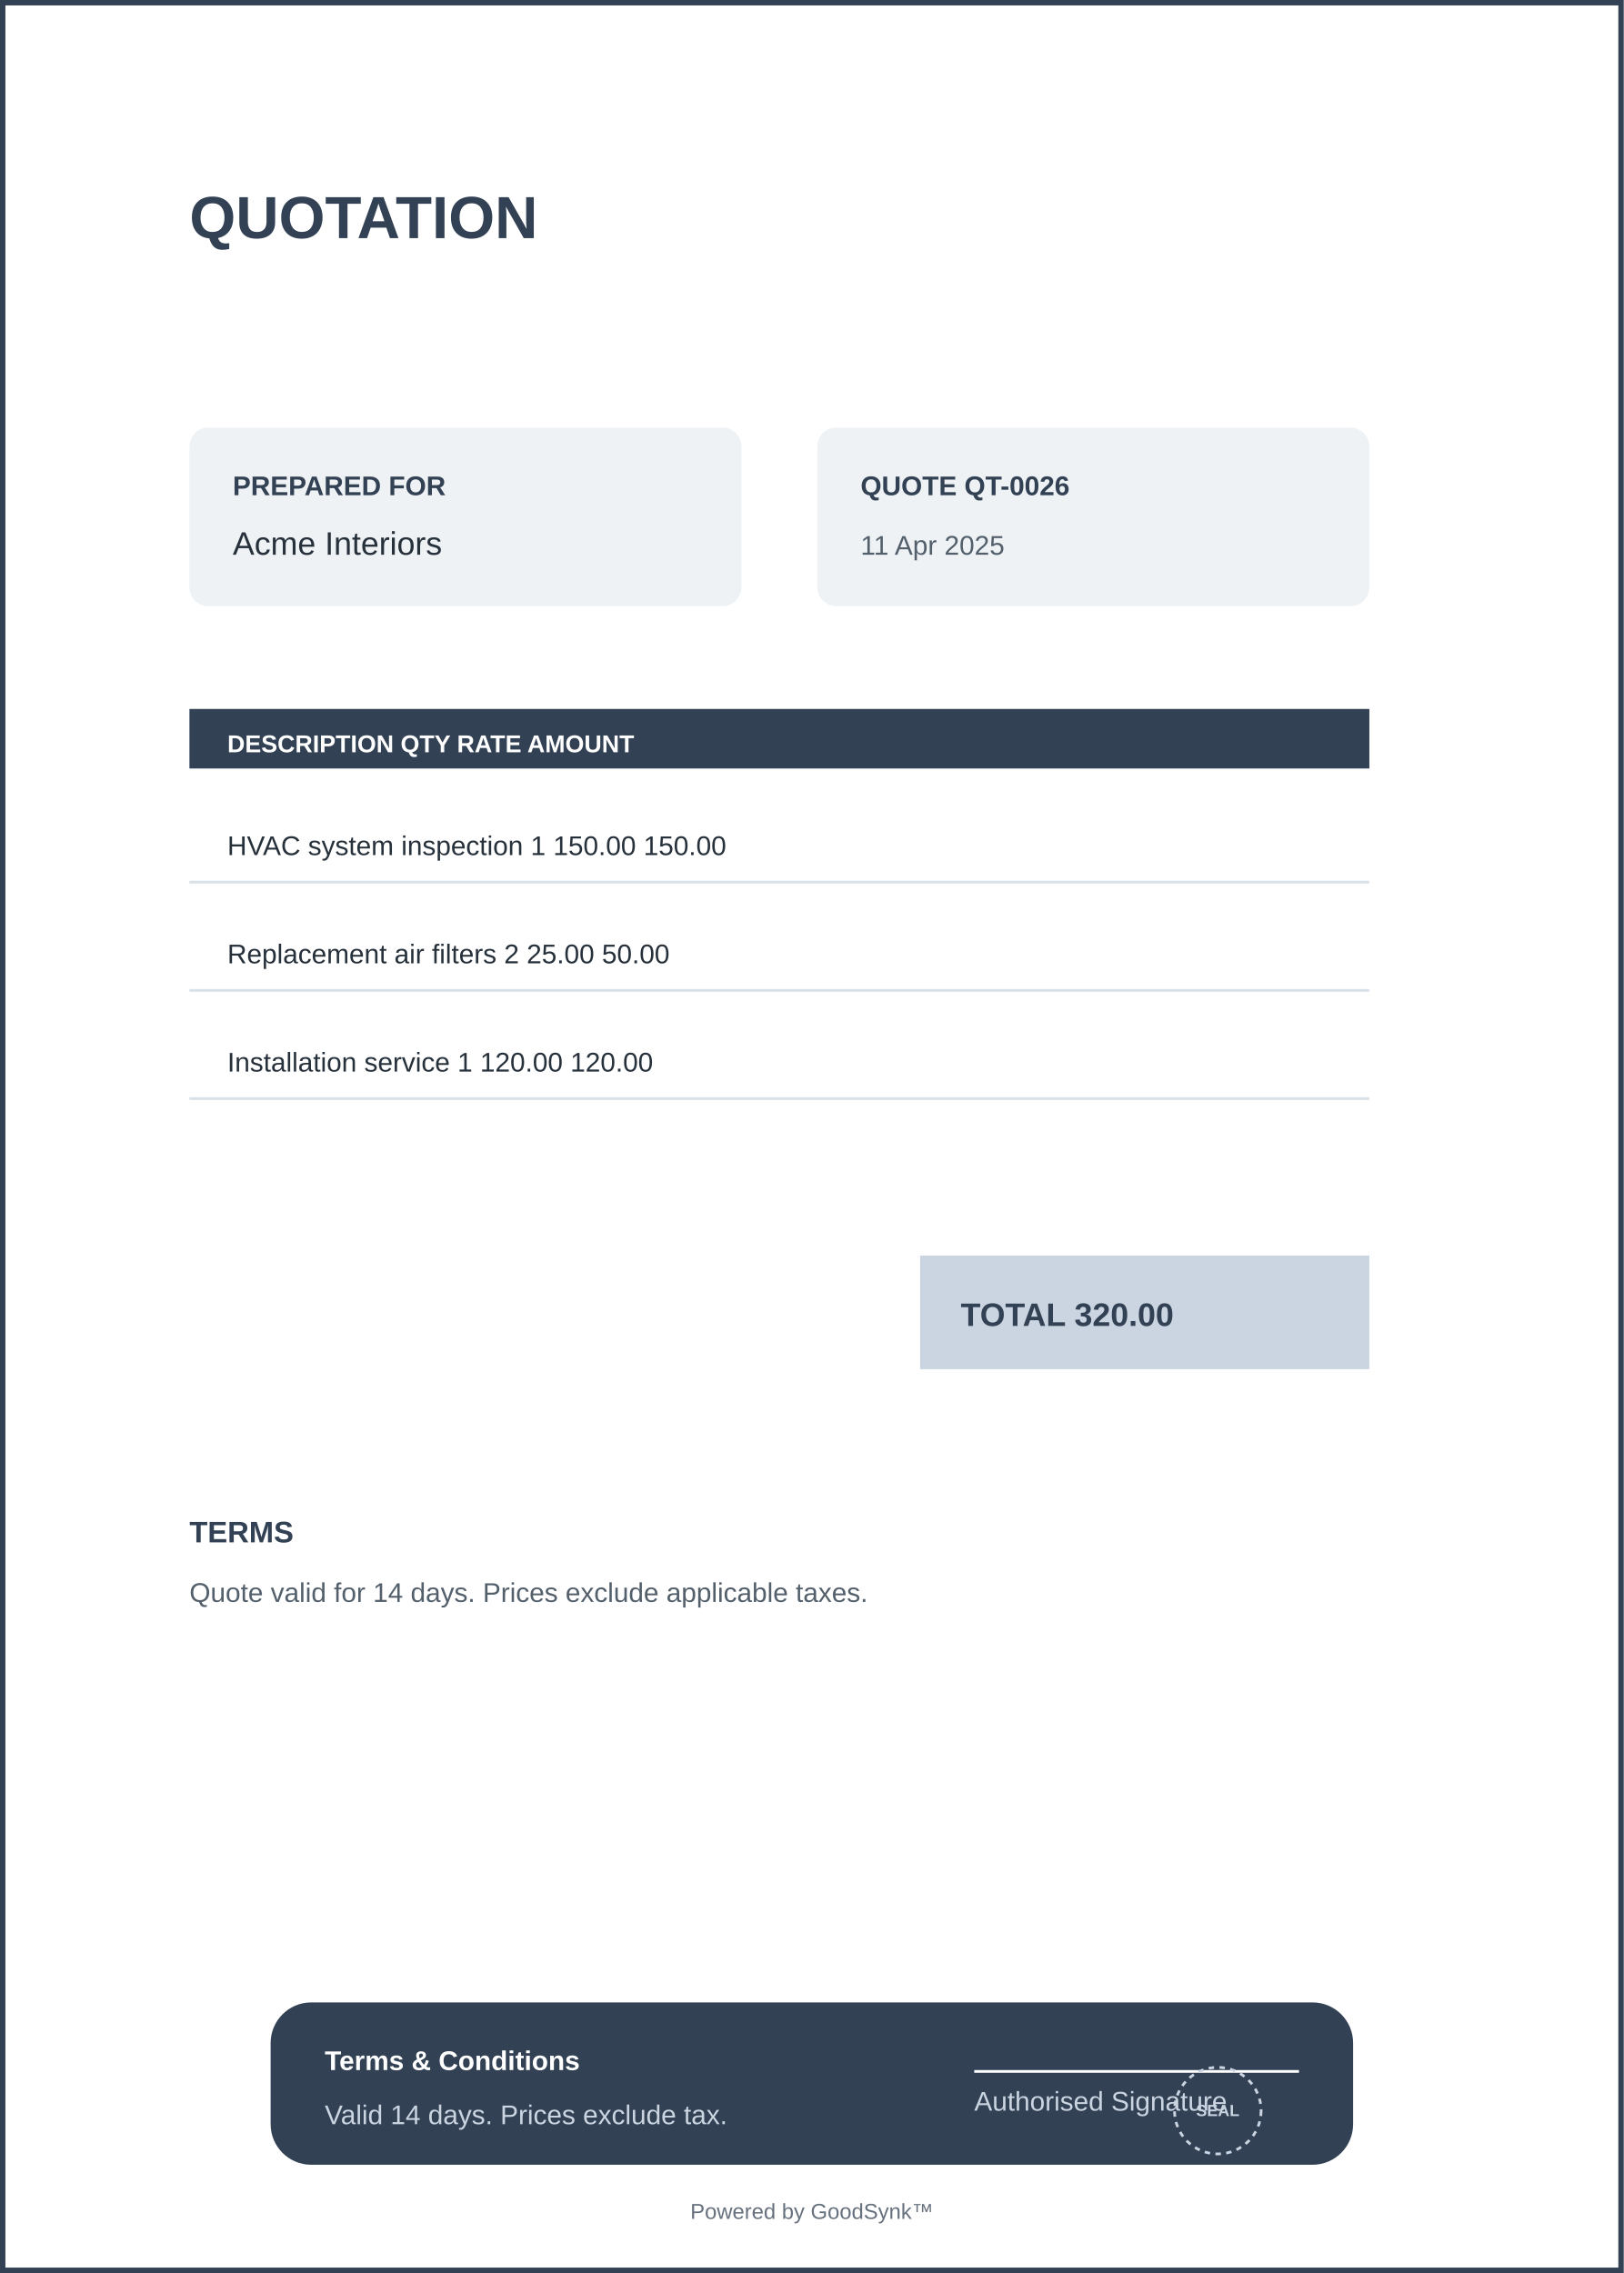
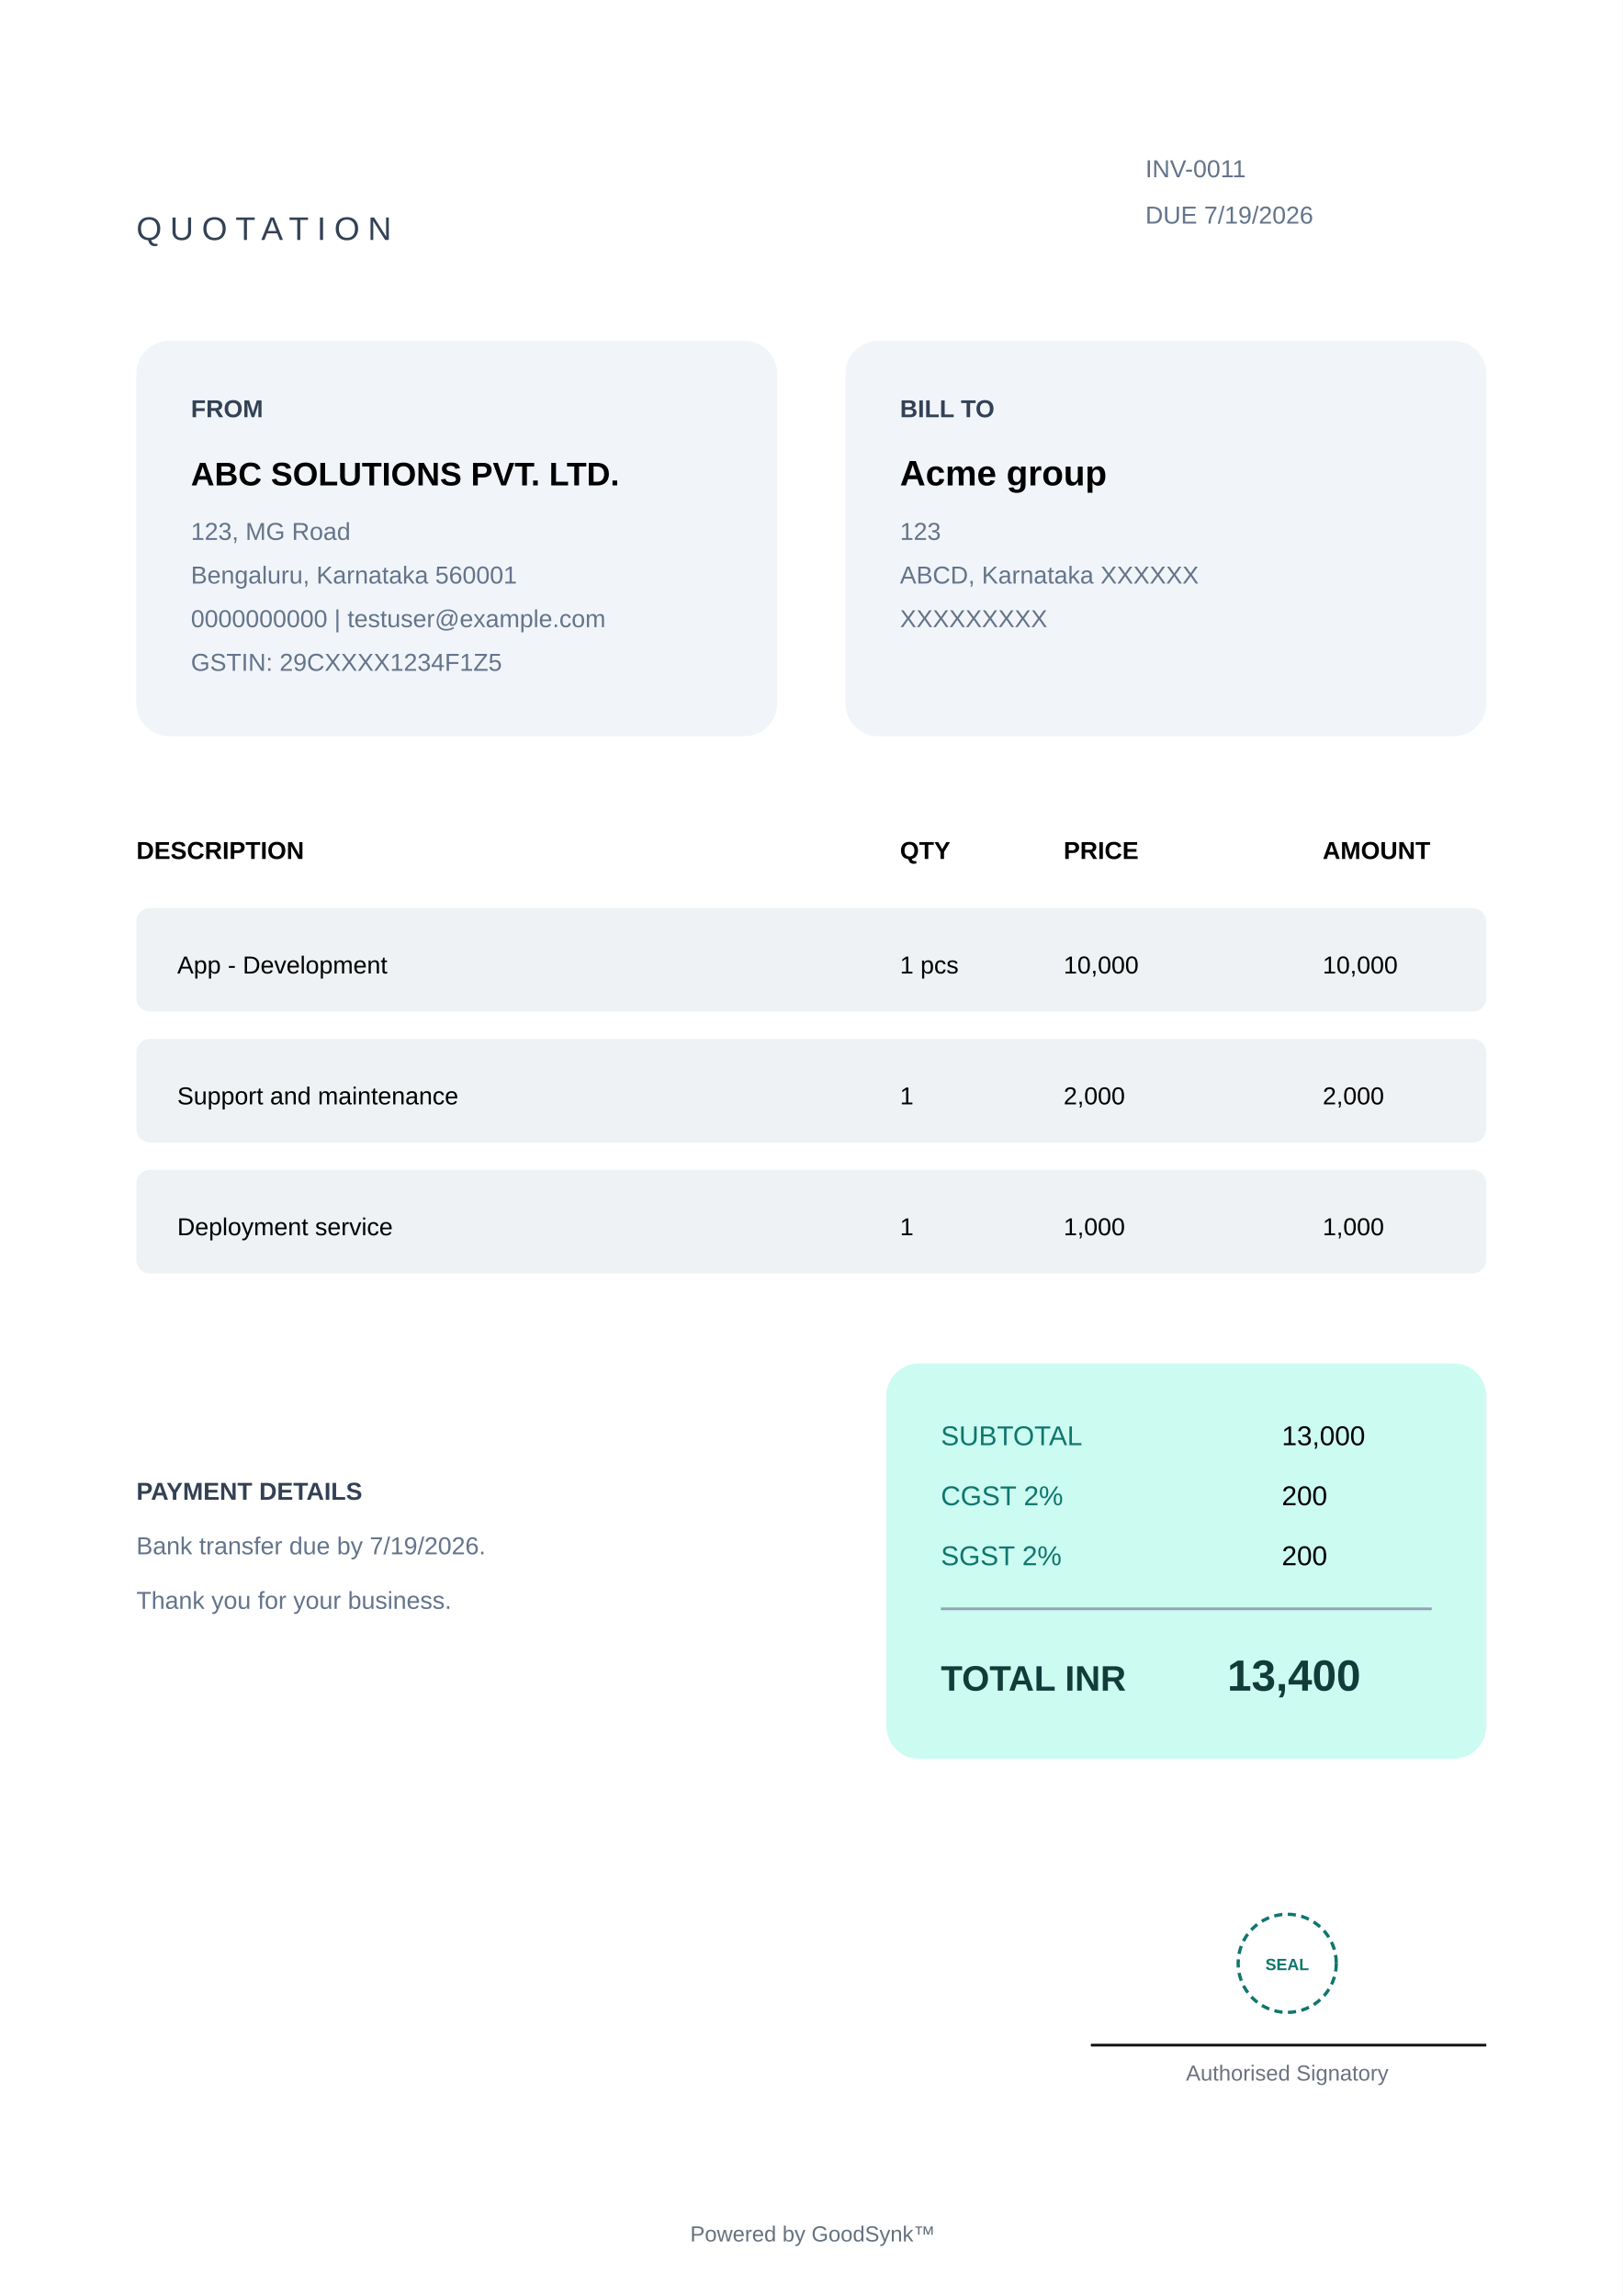
- <svg xmlns="http://www.w3.org/2000/svg" viewBox="0 0 600 840">
-   <rect width="600" height="840" fill="#fff" />
-   <rect x="1" y="1" width="598" height="838" fill="#fff" stroke="#334155" stroke-width="2" />
-   <text x="70" y="88" fill="#334155" font-family="Arial" font-size="22" font-weight="700">QUOTATION</text>
-   <rect x="70" y="158" width="204" height="66" rx="7" fill="#eef2f5" />
-   <rect x="302" y="158" width="204" height="66" rx="7" fill="#eef2f5" />
-   <text x="86" y="183" fill="#334155" font-family="Arial" font-size="10" font-weight="700">PREPARED FOR</text>
-   <text x="86" y="205" fill="#27313b" font-family="Arial" font-size="12">Acme Interiors</text>
-   <text x="318" y="183" fill="#334155" font-family="Arial" font-size="10" font-weight="700">QUOTE QT-0026</text>
-   <text x="318" y="205" fill="#53606c" font-family="Arial" font-size="10">11 Apr 2025</text>
-   <rect x="70" y="262" width="436" height="22" fill="#334155" />
-   <text x="84" y="278" fill="#fff" font-family="Arial" font-size="9" font-weight="700">DESCRIPTION                  QTY       RATE        AMOUNT</text>
-   <path d="M70 326h436M70 366h436M70 406h436" stroke="#d9e1e8" />
-   <text x="84" y="316" fill="#27313b" font-family="Arial" font-size="10">HVAC system inspection       1       150.00       150.00</text>
-   <text x="84" y="356" fill="#27313b" font-family="Arial" font-size="10">Replacement air filters      2        25.00        50.00</text>
-   <text x="84" y="396" fill="#27313b" font-family="Arial" font-size="10">Installation service         1       120.00       120.00</text>
-   <rect x="340" y="464" width="166" height="42" fill="#cbd5e1" />
-   <text x="355" y="490" fill="#334155" font-family="Arial" font-size="12" font-weight="700">TOTAL  320.00</text>
-   <text x="70" y="570" fill="#334155" font-family="Arial" font-size="11" font-weight="700">TERMS</text>
-   <text x="70" y="592" fill="#53606c" font-family="Arial" font-size="10">Quote valid for 14 days. Prices exclude applicable taxes.</text>
-   <text x="70" y="740" fill="#53606c" font-family="Arial" font-size="10">Goodsynk Invoices</text>
-   <g id="custom-footer">
-     <rect x="24" y="670" width="552" height="146" fill="#fff" />
-     <rect x="100" y="740" width="400" height="60" rx="15" fill="#334155" />
-     <text x="120" y="765" fill="#fff" font-family="Arial" font-size="10" font-weight="700">Terms &amp; Conditions</text>
-     <text x="120" y="785" fill="#cbd5e1" font-family="Arial" font-size="10">Valid 14 days. Prices exclude tax.</text>
-     <rect x="360" y="765" width="120" height="1" fill="#fff" />
-     <text x="360" y="780" fill="#cbd5e1" font-family="Arial" font-size="10">Authorised Signature</text>
-     <circle cx="450" cy="780" r="16" fill="none" stroke="#cbd5e1" stroke-width="1" stroke-dasharray="2,2" />
-     <text x="450" y="782" text-anchor="middle" font-family="Arial" font-size="6" font-weight="700" fill="#cbd5e1">SEAL</text>
+ <svg xmlns="http://www.w3.org/2000/svg" width="595" height="842" viewBox="0 0 595 842">
+   <rect width="595" height="842" fill="#fff" />
+   <g transform="translate(50 28)" />
+   <text x="50" y="88" font-family="Arial" font-size="12" fill="#334155" letter-spacing="3">QUOTATION</text>
+   <text x="420" y="65" font-family="Arial" font-size="9" fill="#64748b">INV-0011</text>
+   <text x="420" y="82" font-family="Arial" font-size="9" fill="#64748b">DUE 7/19/2026</text>
+   <rect x="50" y="125" width="235" height="145" rx="12" fill="#f1f5f9" />
+   <rect x="310" y="125" width="235" height="145" rx="12" fill="#f1f5f9" />
+   <text x="70" y="153" font-family="Arial" font-size="9" font-weight="700" fill="#334155">FROM</text>
+   <text x="70" y="178" font-family="Arial" font-size="12" font-weight="700">ABC SOLUTIONS PVT. LTD.</text>
+   <text x="70" y="198" font-family="Arial" font-size="9" fill="#64748b">123, MG Road</text>
+   <text x="70" y="214" font-family="Arial" font-size="9" fill="#64748b">Bengaluru, Karnataka 560001</text>
+   <text x="70" y="230" font-family="Arial" font-size="9" fill="#64748b">0000000000 | testuser@example.com</text>
+   <text x="70" y="246" font-family="Arial" font-size="9" fill="#64748b">GSTIN: 29CXXXX1234F1Z5</text>
+   <text x="330" y="153" font-family="Arial" font-size="9" font-weight="700" fill="#334155">BILL TO</text>
+   <text x="330" y="178" font-family="Arial" font-size="13" font-weight="700">Acme group</text>
+   <text x="330" y="198" font-family="Arial" font-size="9" fill="#64748b">123</text>
+   <text x="330" y="214" font-family="Arial" font-size="9" fill="#64748b">ABCD, Karnataka XXXXXX</text>
+   <text x="330" y="230" font-family="Arial" font-size="9" fill="#64748b">XXXXXXXXX</text>
+   <text x="50" y="315" font-family="Arial" font-size="9" font-weight="700">DESCRIPTION</text>
+   <text x="330" y="315" font-family="Arial" font-size="9" font-weight="700">QTY</text>
+   <text x="390" y="315" font-family="Arial" font-size="9" font-weight="700">PRICE</text>
+   <text x="485" y="315" font-family="Arial" font-size="9" font-weight="700">AMOUNT</text>
+   <g fill="#eef2f4">
+     <rect x="50" y="333" width="495" height="38" rx="5" />
+     <rect x="50" y="381" width="495" height="38" rx="5" />
+     <rect x="50" y="429" width="495" height="38" rx="5" />
  </g>
-   <text x="300" y="820" text-anchor="middle" font-family="Arial" font-size="8" fill="#66717d">Powered by GoodSynk™</text>
+   <text x="65" y="357" font-family="Arial" font-size="9">App - Development</text>
+   <text x="330" y="357" font-family="Arial" font-size="9">1 pcs</text>
+   <text x="390" y="357" font-family="Arial" font-size="9">10,000</text>
+   <text x="485" y="357" font-family="Arial" font-size="9">10,000</text>
+   <text x="65" y="405" font-family="Arial" font-size="9">Support and maintenance</text>
+   <text x="330" y="405" font-family="Arial" font-size="9">1</text>
+   <text x="390" y="405" font-family="Arial" font-size="9">2,000</text>
+   <text x="485" y="405" font-family="Arial" font-size="9">2,000</text>
+   <text x="65" y="453" font-family="Arial" font-size="9">Deployment service</text>
+   <text x="330" y="453" font-family="Arial" font-size="9">1</text>
+   <text x="390" y="453" font-family="Arial" font-size="9">1,000</text>
+   <text x="485" y="453" font-family="Arial" font-size="9">1,000</text>
+   <rect x="325" y="500" width="220" height="145" rx="12" fill="#ccfbf1" />
+   <text x="345" y="530" font-family="Arial" font-size="10" fill="#0f766e">SUBTOTAL</text>
+   <text x="470" y="530" font-family="Arial" font-size="10">13,000</text>
+   <text x="345" y="552" font-family="Arial" font-size="10" fill="#0f766e">CGST 2%</text>
+   <text x="470" y="552" font-family="Arial" font-size="10">200</text>
+   <text x="345" y="574" font-family="Arial" font-size="10" fill="#0f766e">SGST 2%</text>
+   <text x="470" y="574" font-family="Arial" font-size="10">200</text>
+   <line x1="345" y1="590" x2="525" y2="590" stroke="#94a3b8" />
+   <text x="345" y="620" font-family="Arial" font-size="13" font-weight="700" fill="#123c3a">TOTAL INR</text>
+   <text x="450" y="620" font-family="Arial" font-size="16" font-weight="700" fill="#123c3a">13,400</text>
+   <text x="50" y="550" font-family="Arial" font-size="9" font-weight="700" fill="#334155">PAYMENT DETAILS</text>
+   <text x="50" y="570" font-family="Arial" font-size="9" fill="#64748b">Bank transfer due by 7/19/2026.</text>
+   <text x="50" y="590" font-family="Arial" font-size="9" fill="#64748b">Thank you for your business.</text>
+   <line x1="400" y1="750" x2="545" y2="750" stroke="#111" />
+   <text x="472" y="763" text-anchor="middle" font-family="Arial" font-size="8" fill="#6B7280">Authorised Signatory</text>
+   <circle cx="472" cy="720" r="18" fill="none" stroke="#0f766e" stroke-width="1.2" stroke-dasharray="3,2" />
+   <text x="472" y="722.5" text-anchor="middle" font-family="Arial" font-size="6" font-weight="700" fill="#0f766e">SEAL</text>
+   <text x="298" y="822" text-anchor="middle" font-family="Arial" font-size="8" fill="#66717d">Powered by GoodSynk™</text>
</svg>
